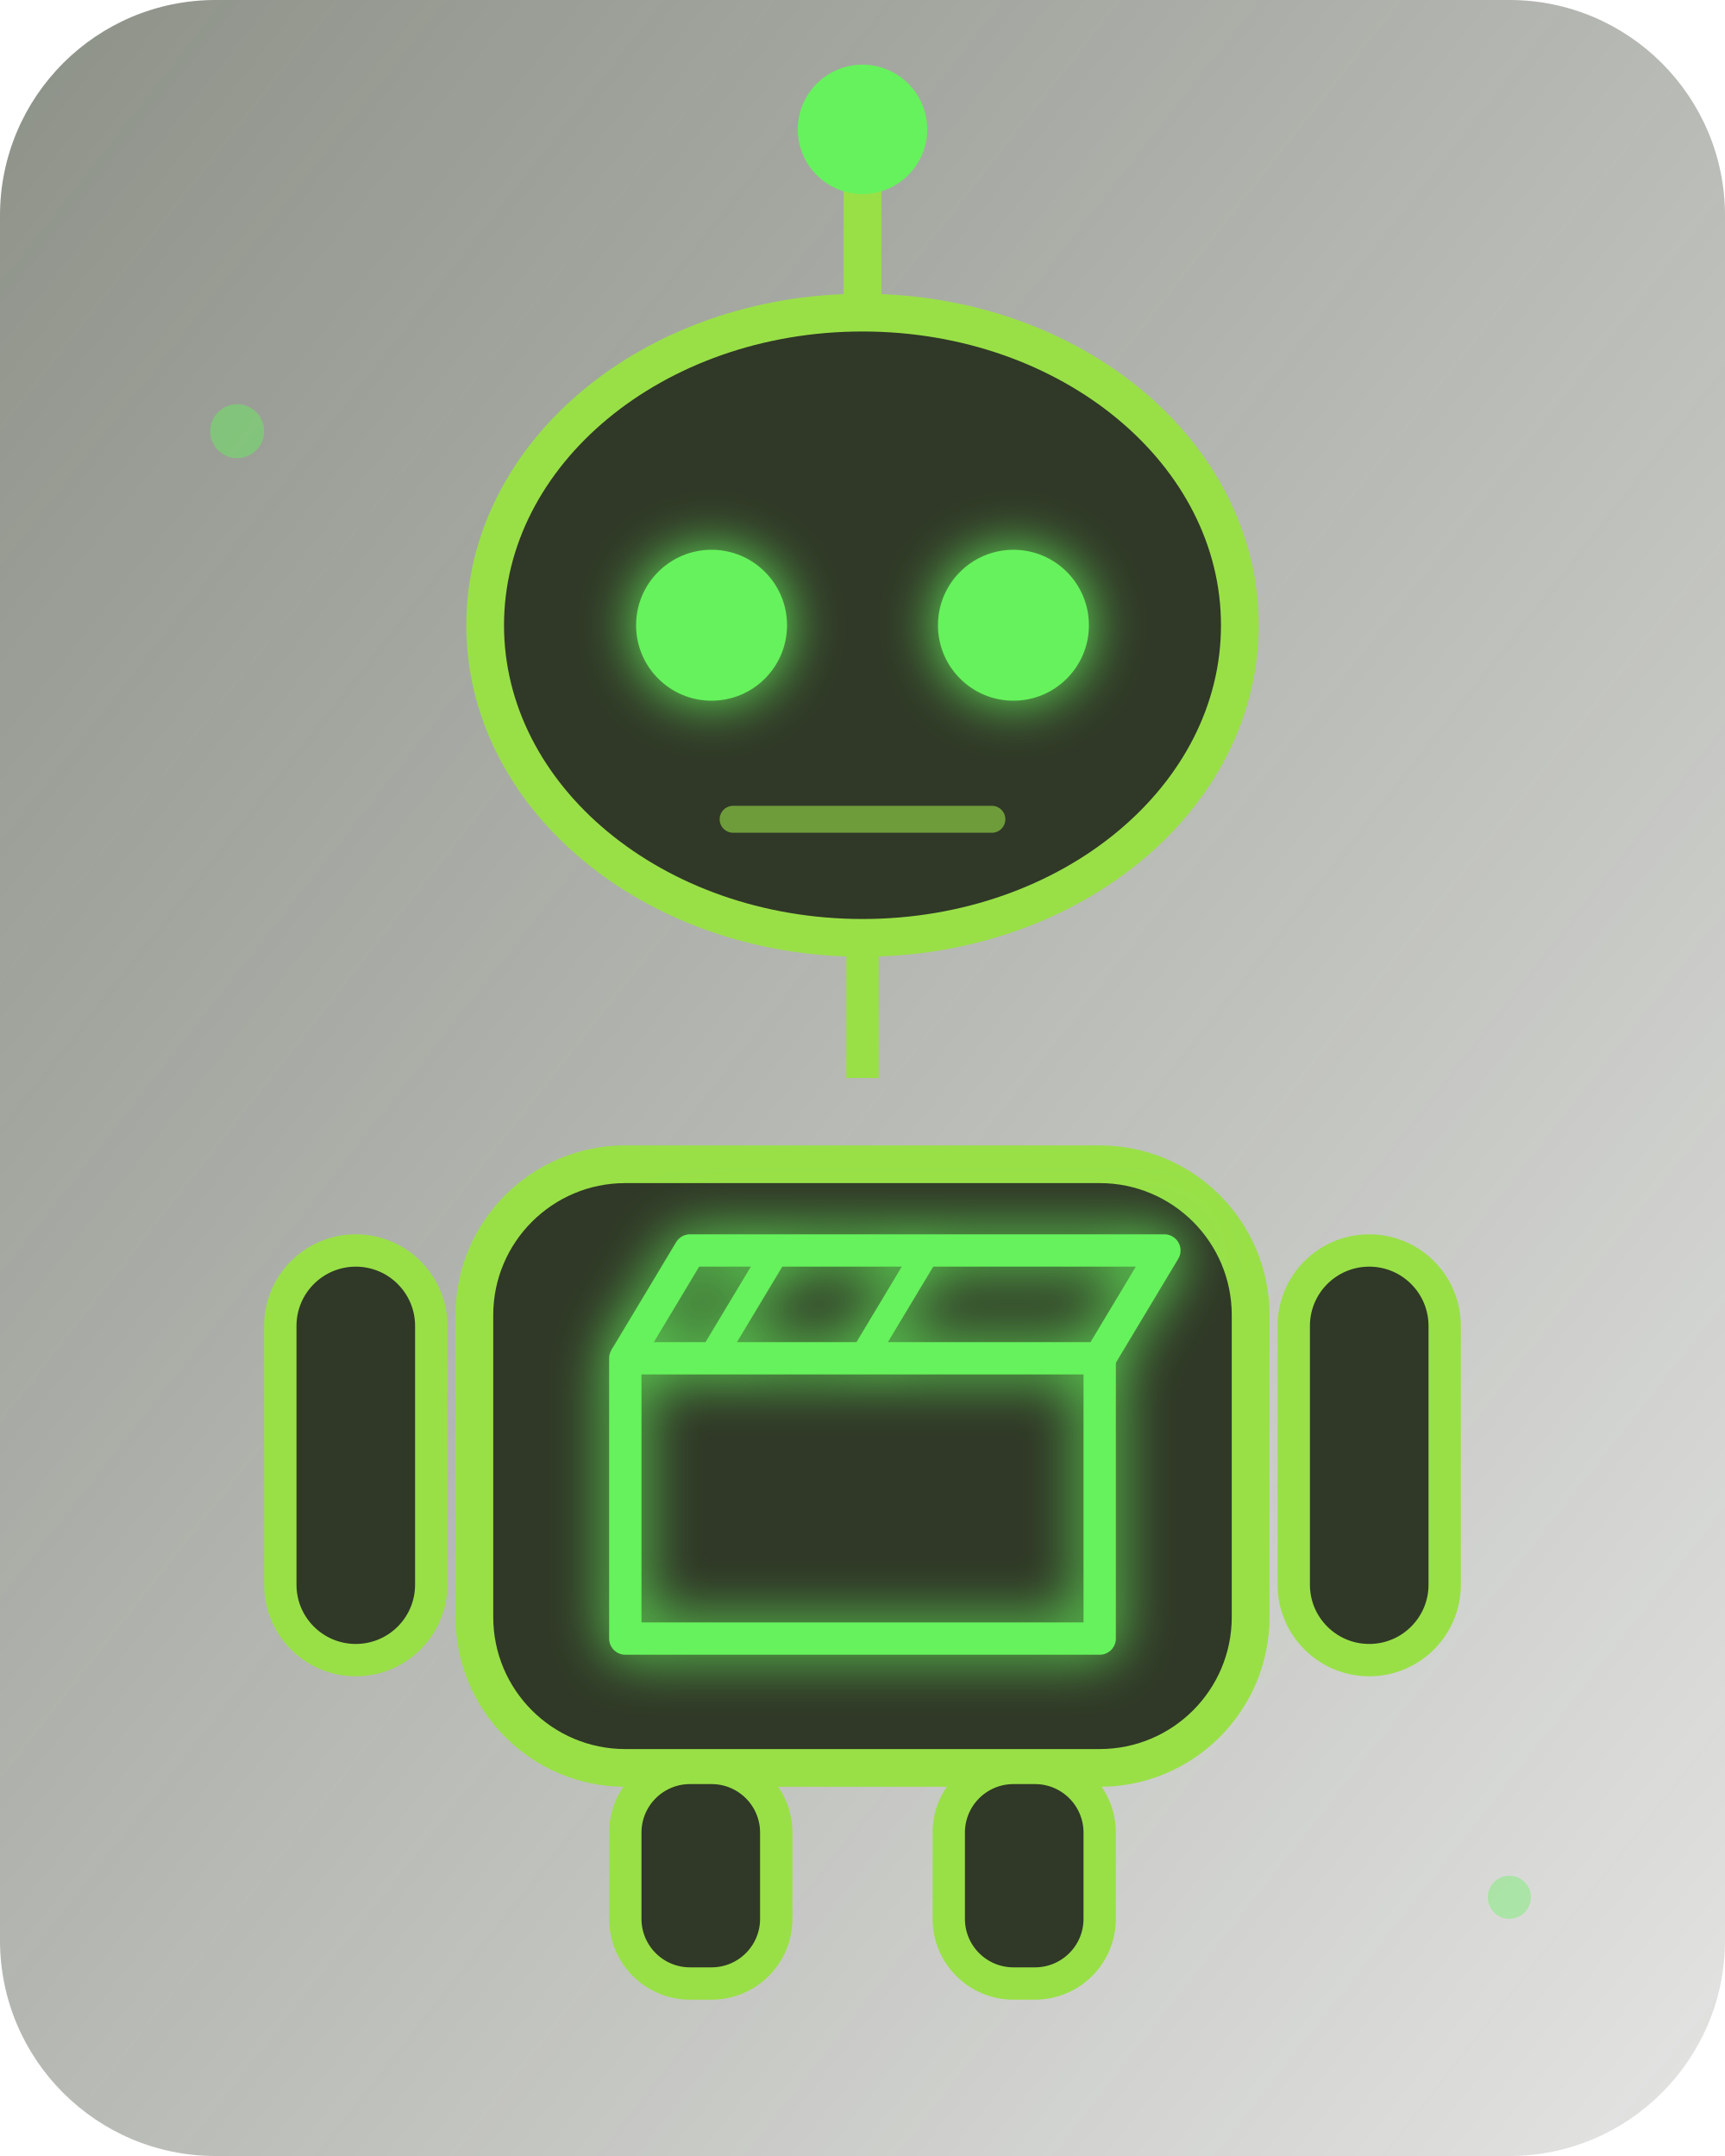
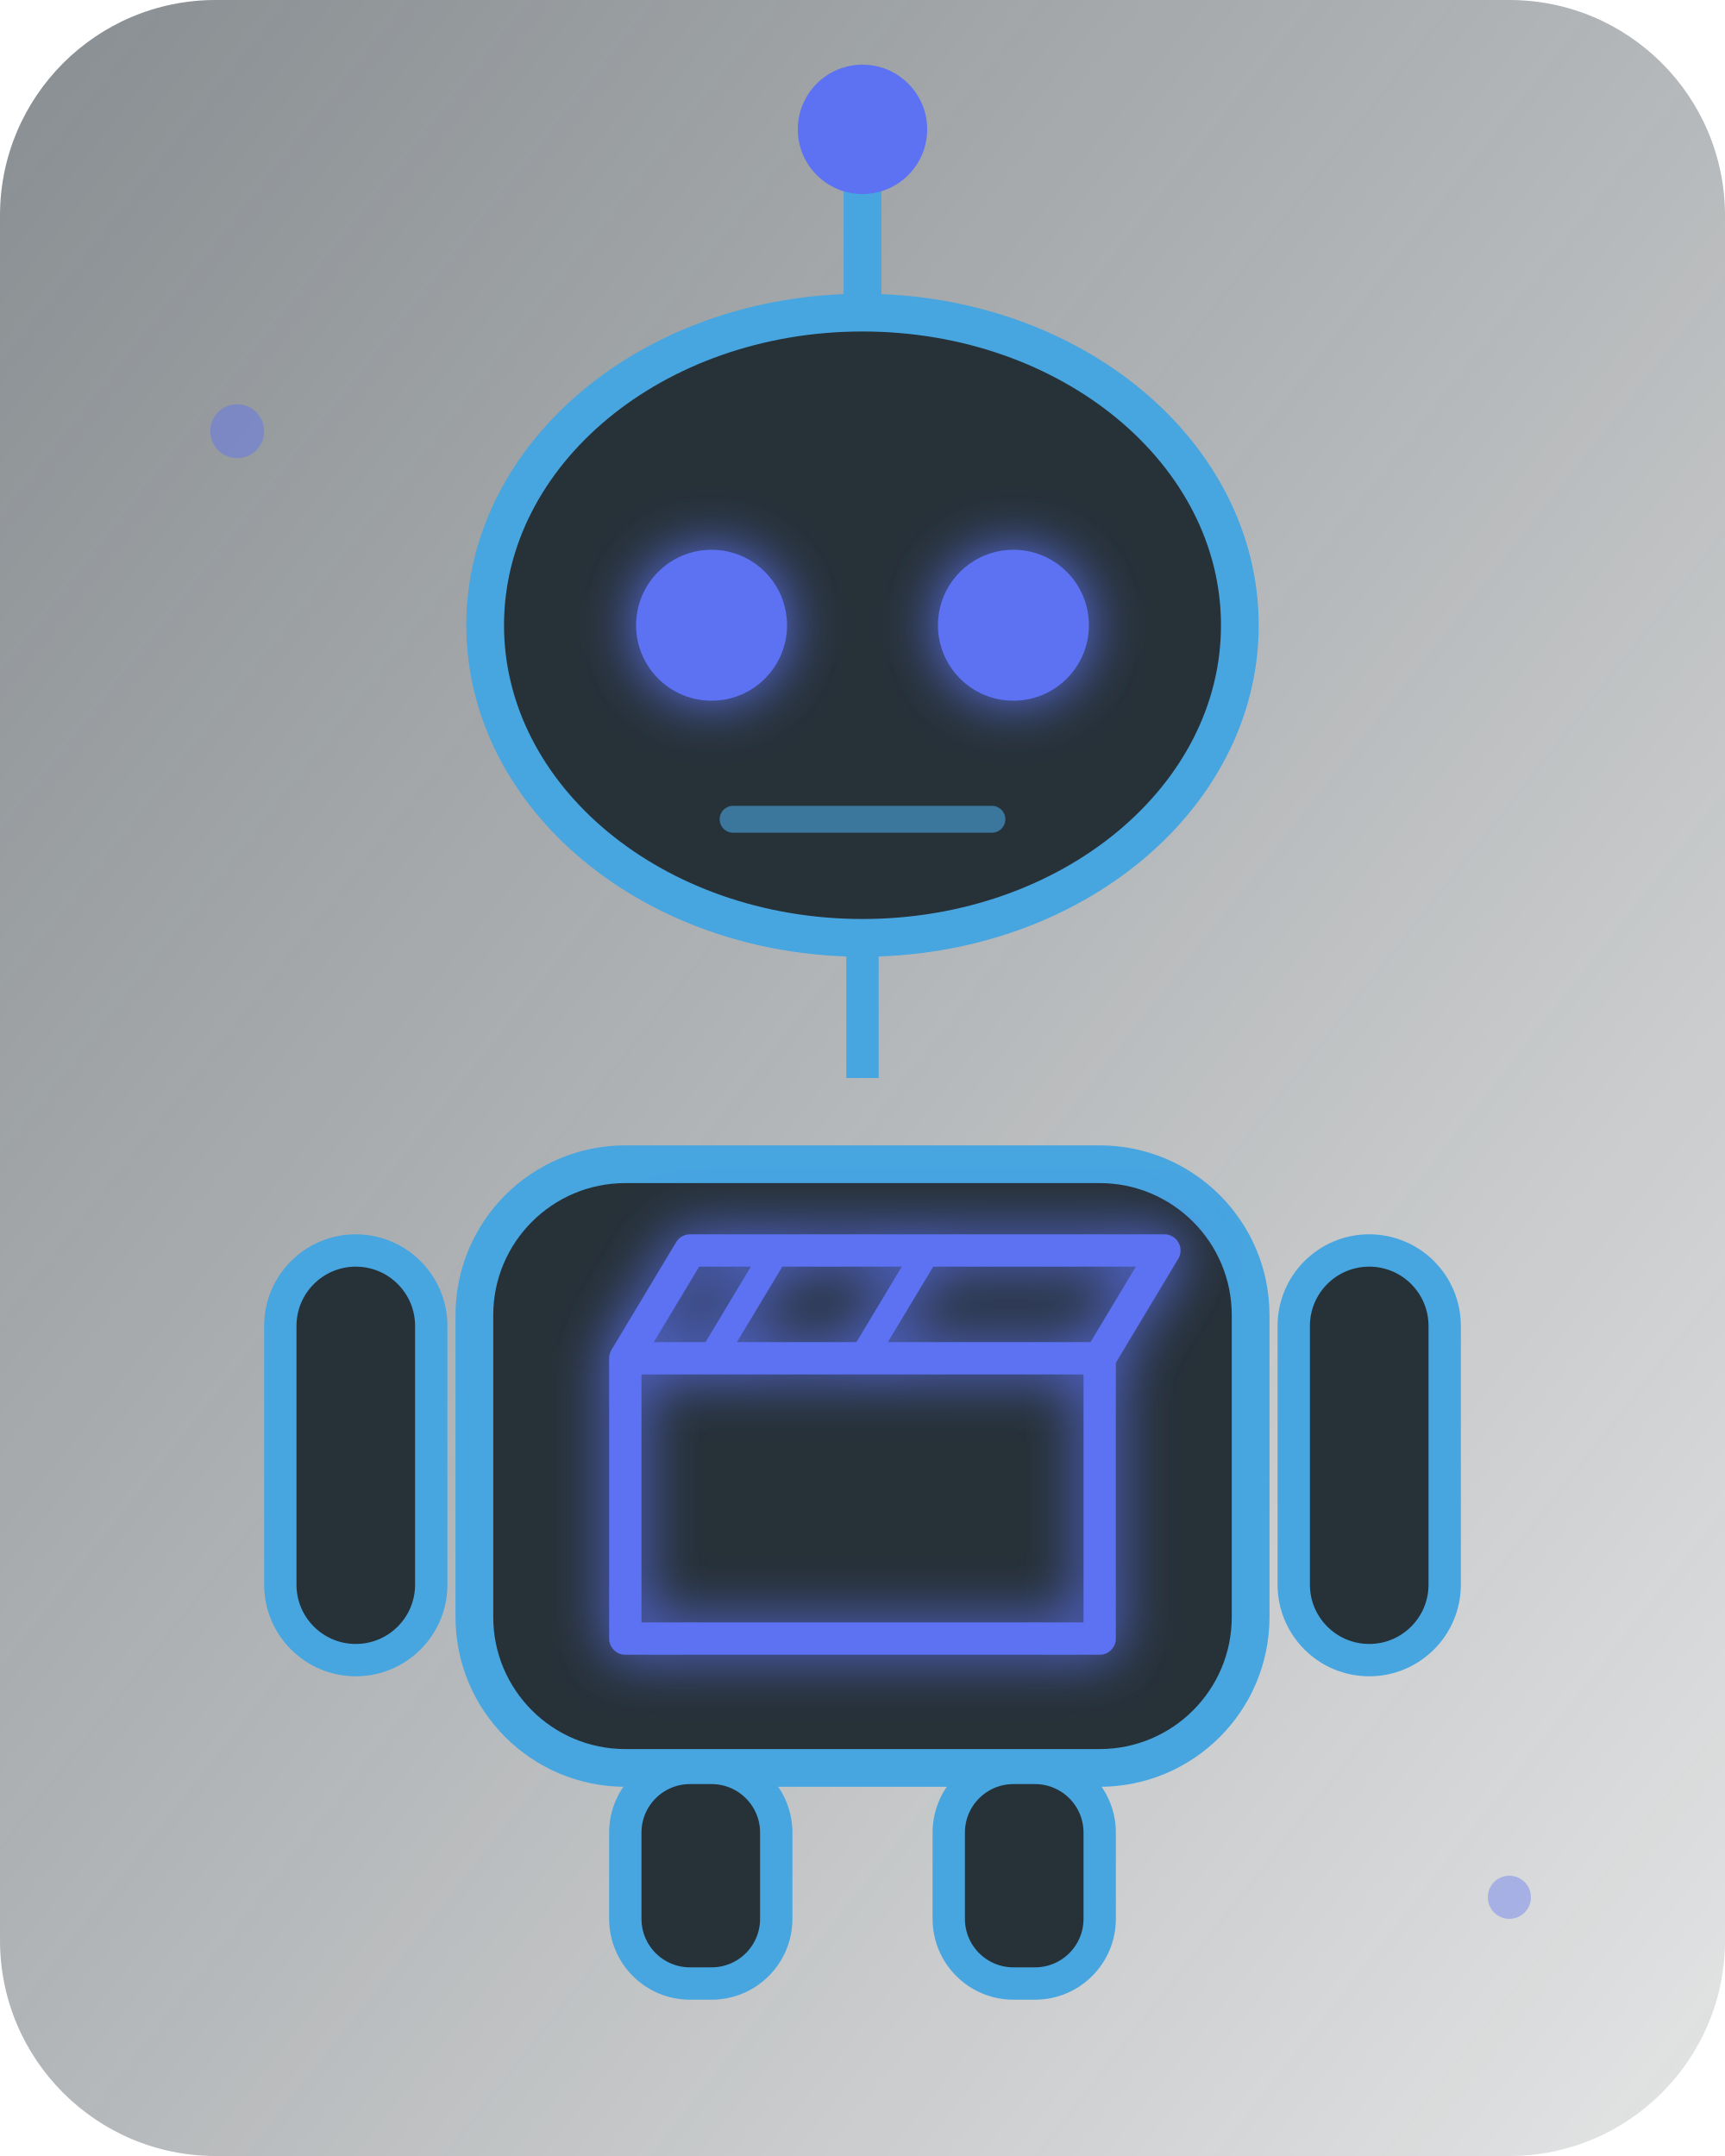
<svg xmlns="http://www.w3.org/2000/svg" viewBox="0 0 160 200" width="160" height="200" role="img" aria-label="Video Script Writer robot">
  <defs>
    <linearGradient id="bg" x1="0" y1="0" x2="1" y2="1">
-       <stop offset="0%" stop-color="#303827" stop-opacity="0.55" />
-       <stop offset="100%" stop-color="#202619" stop-opacity="0.12" />
+       <stop offset="0%" stop-color="#273138" stop-opacity="0.55" />
+       <stop offset="100%" stop-color="#192126" stop-opacity="0.12" />
    </linearGradient>
    <filter id="glow" x="-50%" y="-50%" width="200%" height="200%">
      <feGaussianBlur stdDeviation="2.6" result="b" />
      <feMerge>
        <feMergeNode in="b" />
        <feMergeNode in="SourceGraphic" />
      </feMerge>
    </filter>
  </defs>
  <rect width="160" height="200" rx="20" fill="url(#bg)" />
-   <path d="M80 30 V16" stroke="#99e047" stroke-width="3.5" stroke-linecap="round" />
-   <circle cx="80" cy="12" r="6" fill="#66f25c">
+   <path d="M80 30 V16" stroke="#47a5e0" stroke-width="3.5" stroke-linecap="round" />
+   <circle cx="80" cy="12" r="6" fill="#5c72f2">
    <animate attributeName="r" values="6;8;6" dur="2.2s" repeatCount="indefinite" />
  </circle>
-   <ellipse cx="80" cy="58" rx="35" ry="29" fill="#303827" stroke="#99e047" stroke-width="3.5" />
+   <ellipse cx="80" cy="58" rx="35" ry="29" fill="#273138" stroke="#47a5e0" stroke-width="3.5" />
  <g filter="url(#glow)">
-     <ellipse cx="66" cy="58" rx="7" ry="7" fill="#66f25c">
+     <ellipse cx="66" cy="58" rx="7" ry="7" fill="#5c72f2">
      <animate attributeName="ry" values="7;7;1;7;7" dur="4.6s" repeatCount="indefinite" />
    </ellipse>
-     <ellipse cx="94" cy="58" rx="7" ry="7" fill="#66f25c">
+     <ellipse cx="94" cy="58" rx="7" ry="7" fill="#5c72f2">
      <animate attributeName="ry" values="7;7;1;7;7" dur="4.6s" repeatCount="indefinite" />
    </ellipse>
  </g>
-   <path d="M68 76 h24" stroke="#99e047" stroke-width="2.5" stroke-linecap="round" opacity="0.6" />
-   <path d="M80 86 v14" stroke="#99e047" stroke-width="3" />
-   <rect x="44" y="108" width="72" height="56" rx="14" fill="#303827" stroke="#99e047" stroke-width="3.5" />
+   <path d="M68 76 h24" stroke="#47a5e0" stroke-width="2.5" stroke-linecap="round" opacity="0.6" />
+   <path d="M80 86 v14" stroke="#47a5e0" stroke-width="3" />
+   <rect x="44" y="108" width="72" height="56" rx="14" fill="#273138" stroke="#47a5e0" stroke-width="3.5" />
  <g filter="url(#glow)">
-     <path d="M58 126 h44 v26 H58z" fill="none" stroke="#66f25c" stroke-width="3" stroke-linejoin="round" />
-     <path d="M58 126 l6 -10 h44 l-6 10" fill="none" stroke="#66f25c" stroke-width="3" stroke-linejoin="round" />
-     <path d="M72 116 l-6 10 M86 116 l-6 10" stroke="#66f25c" stroke-width="2.5" />
+     <path d="M58 126 h44 v26 H58z" fill="none" stroke="#5c72f2" stroke-width="3" stroke-linejoin="round" />
+     <path d="M58 126 l6 -10 h44 l-6 10" fill="none" stroke="#5c72f2" stroke-width="3" stroke-linejoin="round" />
+     <path d="M72 116 l-6 10 M86 116 l-6 10" stroke="#5c72f2" stroke-width="2.5" />
  </g>
-   <rect x="26" y="116" width="14" height="38" rx="7" fill="#303827" stroke="#99e047" stroke-width="3" />
-   <rect x="120" y="116" width="14" height="38" rx="7" fill="#303827" stroke="#99e047" stroke-width="3" />
-   <rect x="58" y="164" width="14" height="20" rx="6" fill="#303827" stroke="#99e047" stroke-width="3" />
-   <rect x="88" y="164" width="14" height="20" rx="6" fill="#303827" stroke="#99e047" stroke-width="3" />
-   <circle cx="22" cy="40" r="2.5" fill="#66f25c" opacity="0.45">
+   <rect x="26" y="116" width="14" height="38" rx="7" fill="#273138" stroke="#47a5e0" stroke-width="3" />
+   <rect x="120" y="116" width="14" height="38" rx="7" fill="#273138" stroke="#47a5e0" stroke-width="3" />
+   <rect x="58" y="164" width="14" height="20" rx="6" fill="#273138" stroke="#47a5e0" stroke-width="3" />
+   <rect x="88" y="164" width="14" height="20" rx="6" fill="#273138" stroke="#47a5e0" stroke-width="3" />
+   <circle cx="22" cy="40" r="2.5" fill="#5c72f2" opacity="0.45">
    <animate attributeName="opacity" values="0.45;0.1;0.45" dur="3.6s" repeatCount="indefinite" />
  </circle>
-   <circle cx="140" cy="176" r="2" fill="#66f25c" opacity="0.4" />
+   <circle cx="140" cy="176" r="2" fill="#5c72f2" opacity="0.4" />
</svg>
